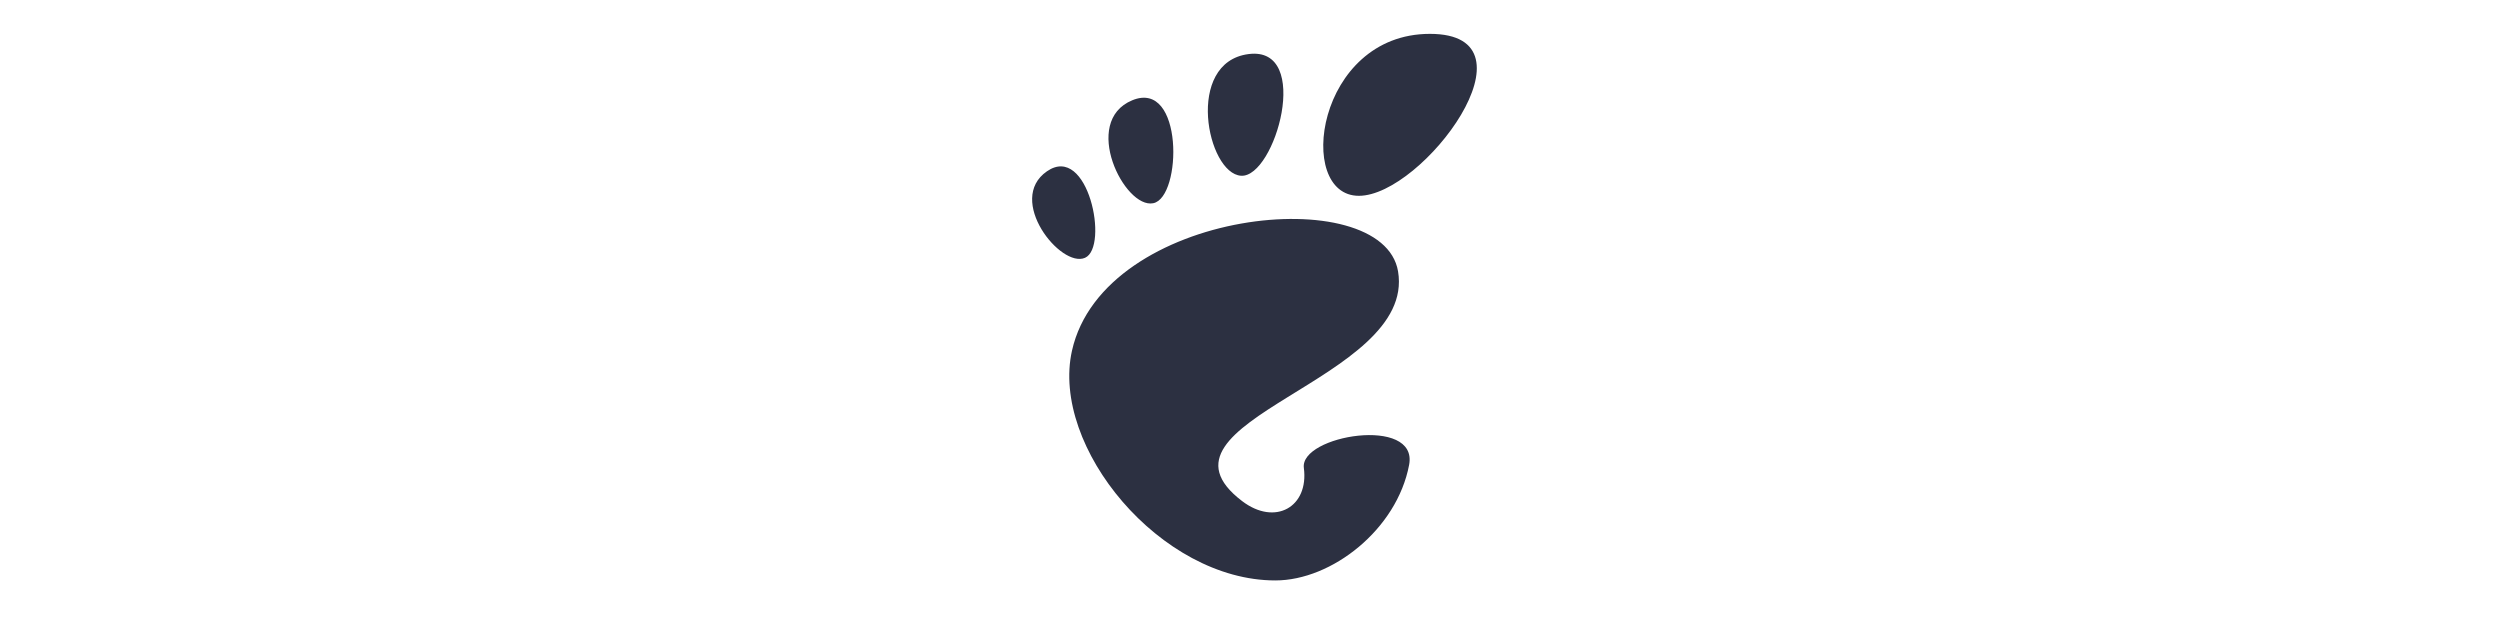
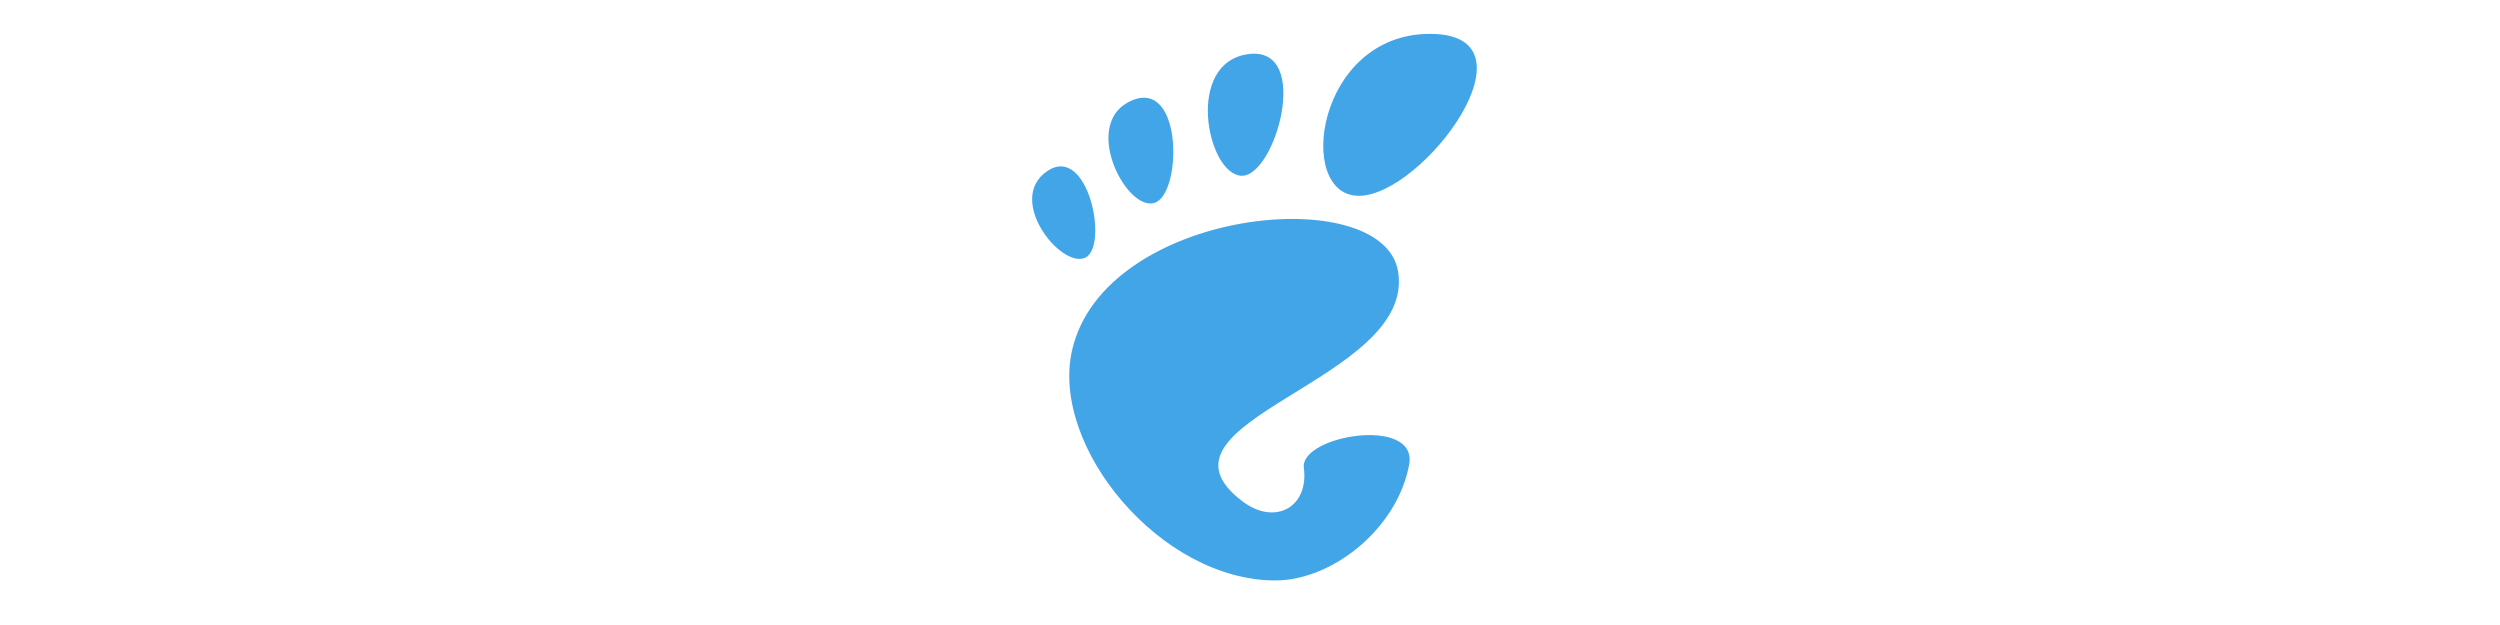
<svg xmlns="http://www.w3.org/2000/svg" width="200px" height="50px" viewBox="0 0 200 50" version="1.1">
  <defs />
  <g id="git.com" stroke="none" stroke-width="1" fill="none" fill-rule="evenodd">
-     <g id="gnome" fill-rule="nonzero" fill="#2C3041">
+     <g id="gnome" fill-rule="nonzero" fill="#42A5E8">
      <path d="M114.394,2.709 C105.298,2.709 103.591,15.665 108.709,15.665 C113.825,15.665 123.491,2.709 114.394,2.709 Z M99.29,14.06 C102.014,14.226 105.004,3.662 99.883,4.326 C94.763,4.99 96.564,13.893 99.29,14.06 Z M86.802,20.624 C88.74,19.771 87.052,11.428 83.757,13.703 C80.463,15.979 84.865,21.477 86.802,20.624 Z M92.262,16.257 C94.569,15.787 94.696,6.324 90.582,8.022 C86.467,9.719 89.957,16.728 92.262,16.257 Z M104.308,37.433 C103.967,34.825 113.474,33.246 112.73,37.187 C111.754,42.355 106.543,46.435 102.025,46.435 C92.84,46.435 84.038,35.755 85.758,28.056 C88.3,16.674 110.62,14.434 111.844,21.709 C113.319,30.472 90.943,33.672 99.369,40.087 C102.015,42.102 104.718,40.559 104.308,37.433 Z" id="Combined-Shape" />
    </g>
  </g>
</svg>
